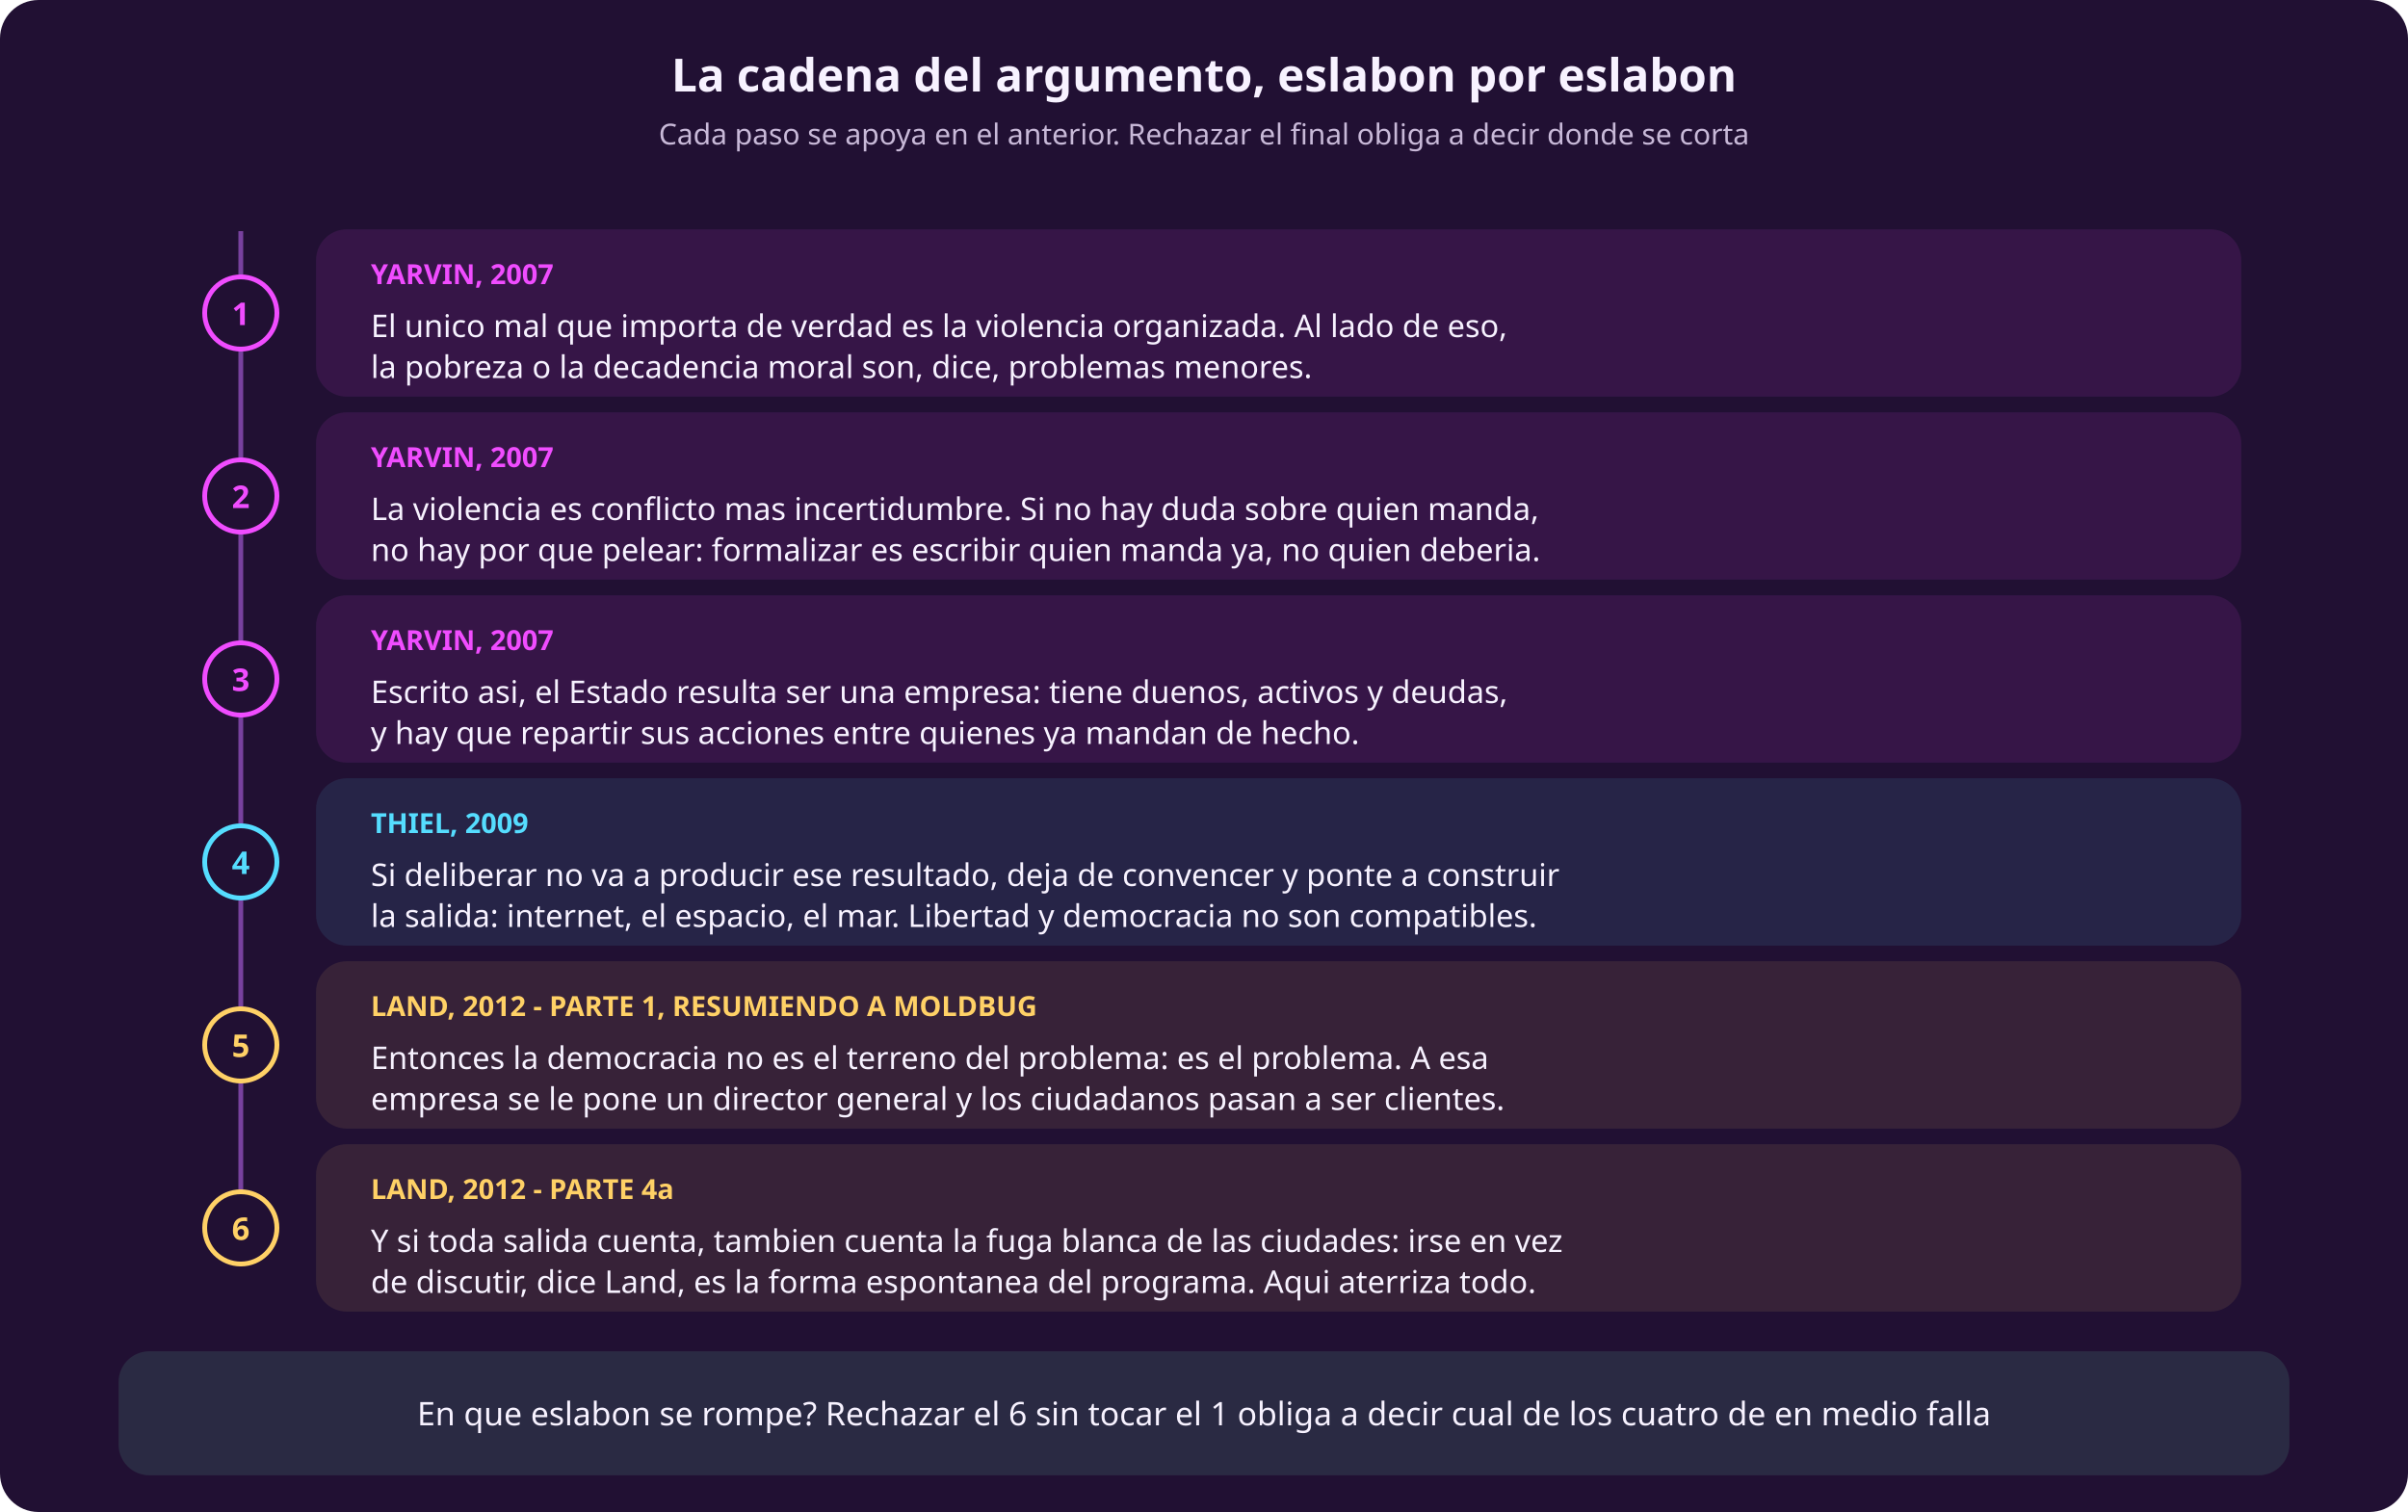
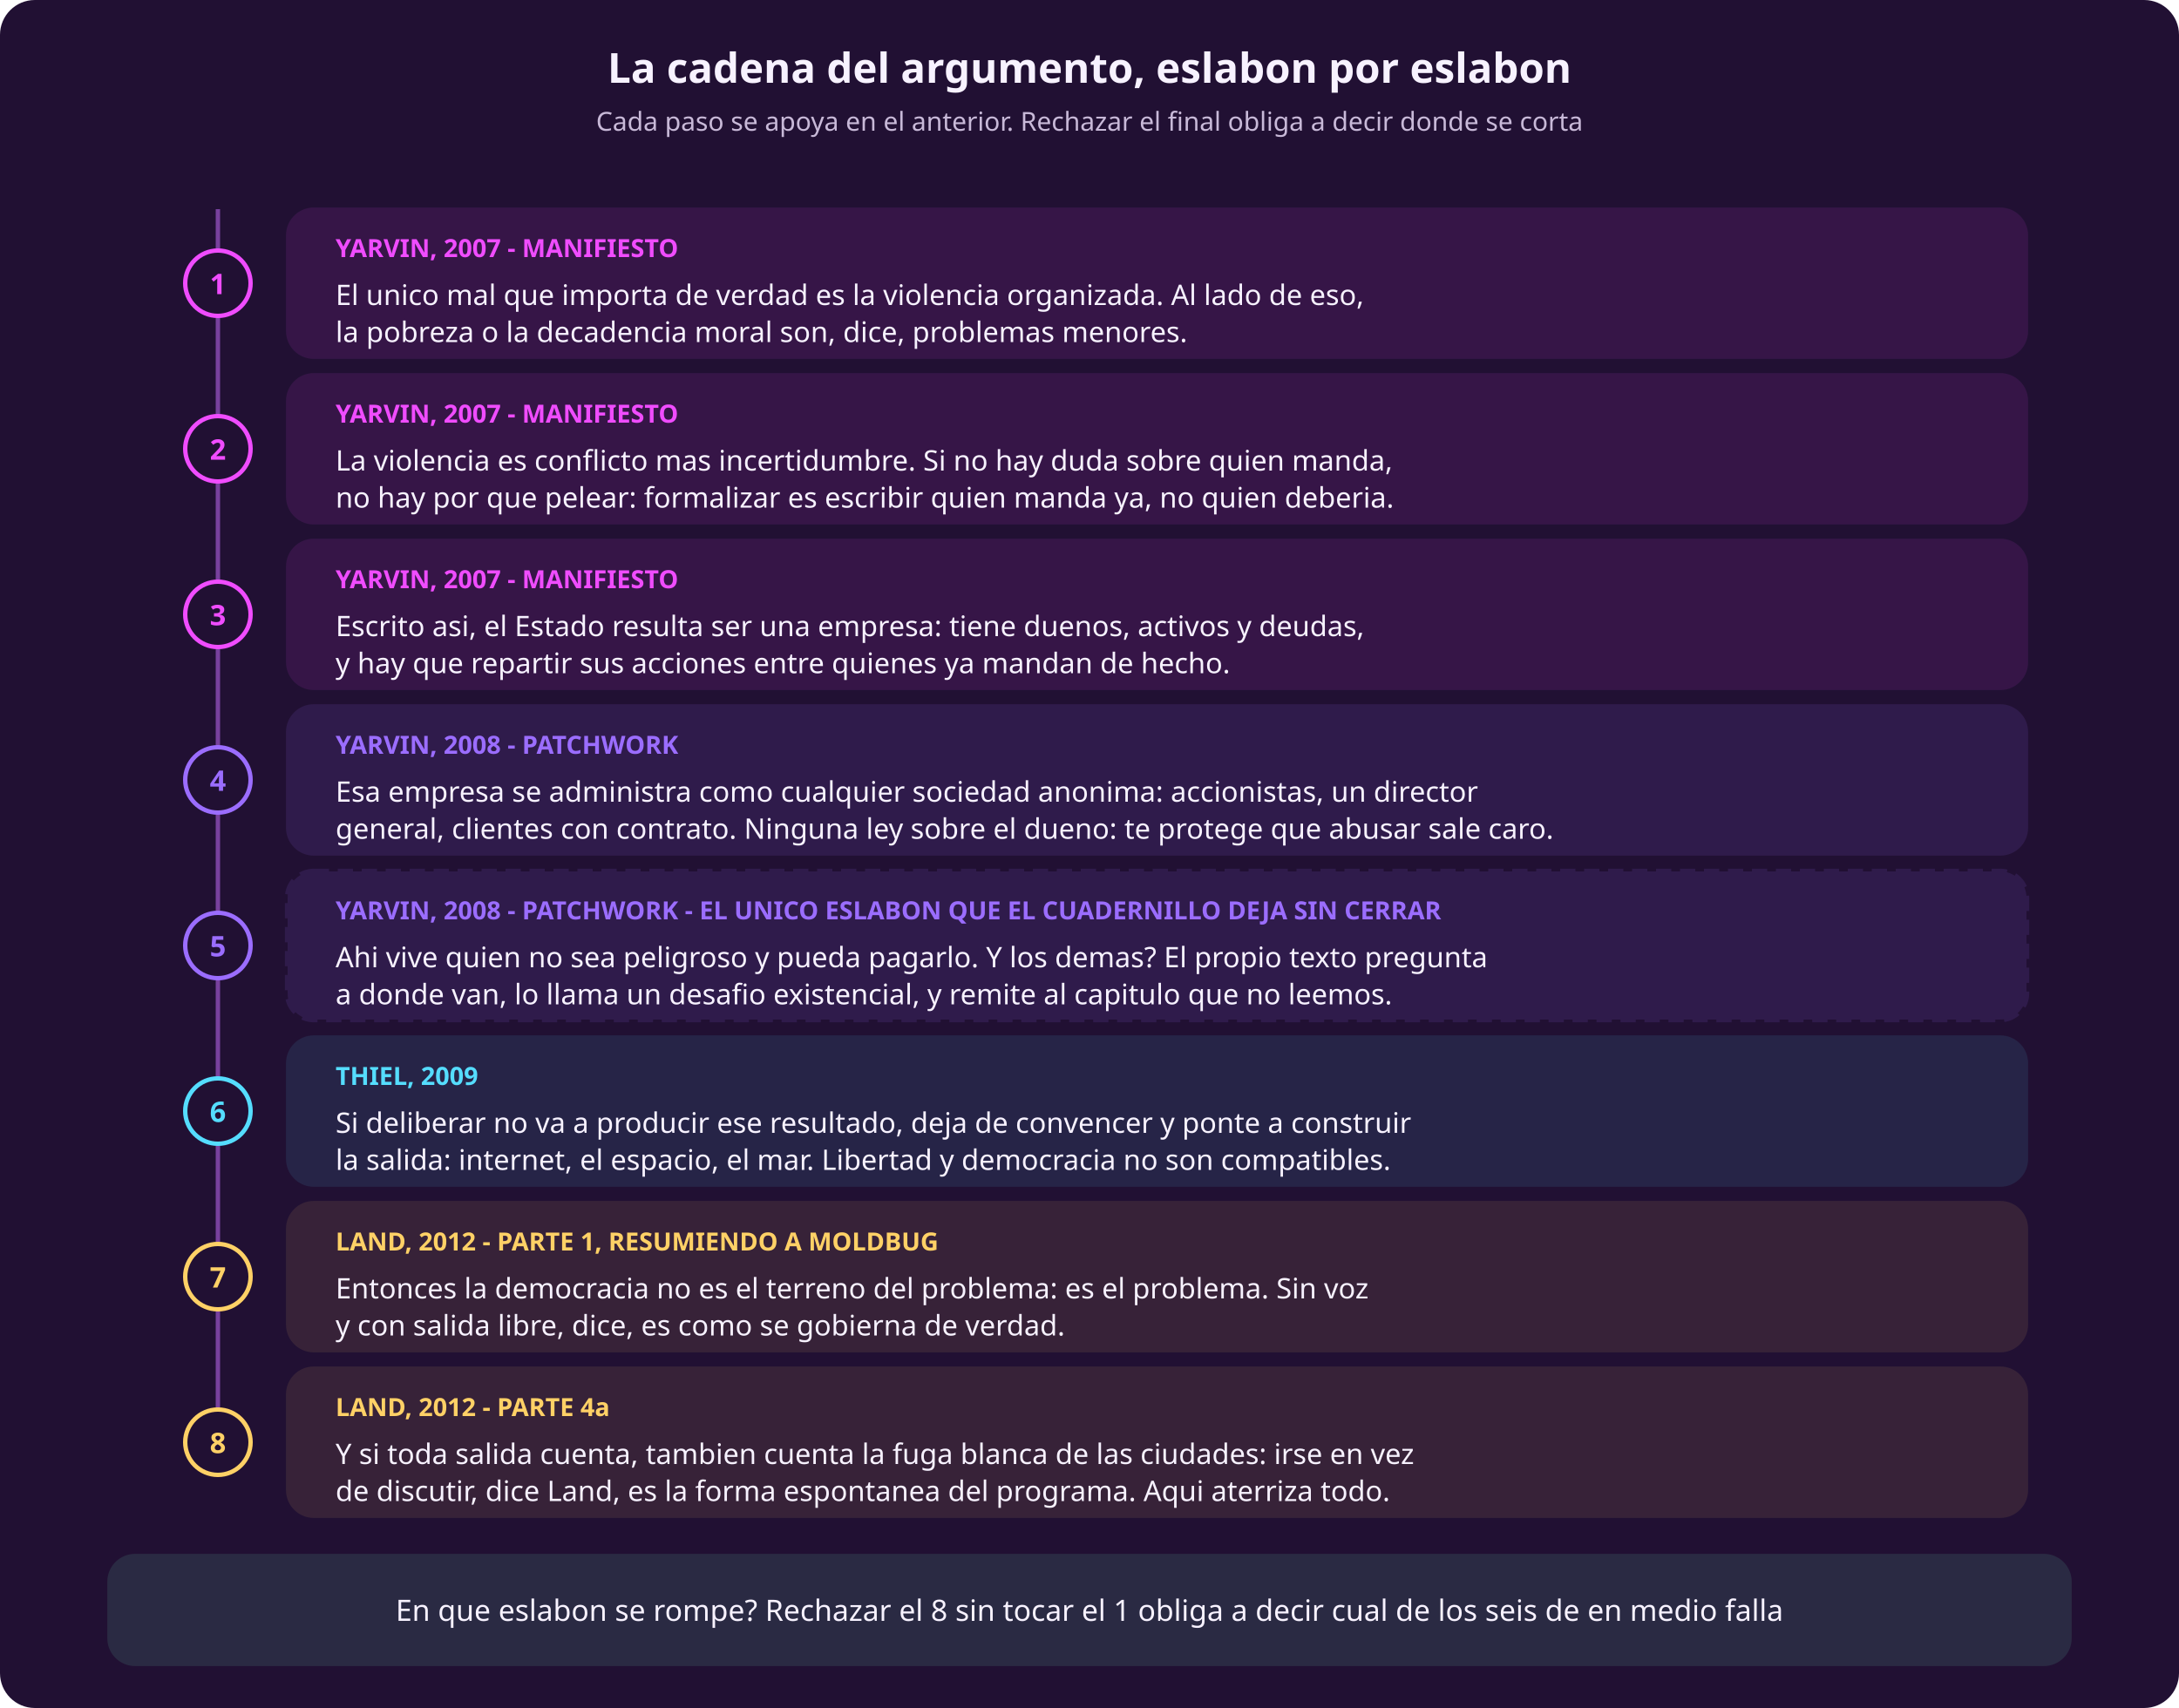
- <svg xmlns="http://www.w3.org/2000/svg" width="1000" height="628" viewBox="0 0 1000 628" role="img" aria-label="La cadena del argumento de la salida, en seis eslabones encadenados de arriba abajo. Uno, de Yarvin: el unico mal que importa de verdad es la violencia organizada; al lado de eso, la pobreza o la decadencia moral son problemas menores. Dos, de Yarvin: la violencia nace de la incertidumbre sobre quien manda, asi que formalizar es escribir quien manda ya. Tres, de Yarvin: escrito asi, el Estado resulta ser una empresa con duenos, activos y deudas, y lo que hay que hacer es repartir sus acciones entre quienes ya mandan. Cuatro, de Thiel: si deliberar no va a producir ese resultado, hay que dejar de convencer y ponerse a construir la salida. Cinco, de Land en la parte 1, resumiendo a Moldbug: entonces la democracia no es el terreno del problema sino el problema, y a esa empresa se le pone un director general mientras los ciudadanos pasan a ser clientes; sin voz y con salida libre. Seis, de Land en la parte 4a: si toda salida cuenta, tambien cuenta la fuga blanca de las ciudades estadounidenses. Abajo, la pregunta de la sesion: en que eslabon se rompe la cadena, porque los seis no encadenan igual de fuerte.">
-   <rect x="0" y="0" width="1000" height="628" rx="16" fill="#211033" />
+ <svg xmlns="http://www.w3.org/2000/svg" width="1000" height="784" viewBox="0 0 1000 784" role="img" aria-label="La cadena del argumento de la salida, en ocho eslabones encadenados de arriba abajo, bajo el subtitulo 'Cada paso se apoya en el anterior; rechazar el final obliga a decir donde se corta'. Uno, del manifiesto de Yarvin de 2007: el unico mal que importa de verdad es la violencia organizada; al lado de eso, la pobreza o la decadencia moral son, dice, problemas menores. Dos, del mismo texto: la violencia es conflicto mas incertidumbre, asi que formalizar es escribir quien manda ya, no quien deberia. Tres, del mismo texto: escrito asi, el Estado resulta ser una empresa con duenos, activos y deudas, y hay que repartir sus acciones entre quienes ya mandan de hecho. Cuatro, de Patchwork, de 2008: esa empresa se administra como cualquier sociedad anonima, con accionistas, un director general y clientes con contrato, sin ninguna ley sobre el dueno, y lo que protege al residente es que abusar sale caro. Cinco, del mismo texto y dibujado con borde punteado porque es el unico eslabon que el cuadernillo deja sin cerrar: ahi vive quien no sea peligroso y pueda pagarlo, y el propio texto pregunta a donde van los demas, lo llama un desafio existencial y remite al capitulo que no leemos. Seis, de Thiel: si deliberar no va a producir ese resultado, hay que dejar de convencer y ponerse a construir la salida -internet, el espacio, el mar- porque libertad y democracia no son compatibles. Siete, de Land en la parte 1, resumiendo a Moldbug: entonces la democracia no es el terreno del problema, es el problema, y sin voz y con salida libre es como se gobierna de verdad. Ocho, de Land en la parte 4a: si toda salida cuenta, tambien cuenta la fuga blanca de las ciudades, que seria la forma espontanea del programa. Abajo, la pregunta de la sesion: en que eslabon se rompe la cadena, ya que rechazar el ocho sin tocar el uno obliga a decir cual de los seis de en medio falla.">
+   <rect x="0" y="0" width="1000" height="784" rx="16" fill="#211033" />
  <text x="500" y="38" fill="#f7f2ff" font-family="system-ui, sans-serif" font-size="19" font-weight="600" text-anchor="middle">La cadena del argumento, eslabon por eslabon</text>
  <text x="500" y="60" fill="#c8b9d8" font-family="system-ui, sans-serif" font-size="12" text-anchor="middle">Cada paso se apoya en el anterior. Rechazar el final obliga a decir donde se corta</text>
-   <line x1="100" y1="96" x2="100" y2="510" stroke="#78419e" stroke-width="2" />
+   <line x1="100" y1="96" x2="100" y2="662" stroke="#78419e" stroke-width="2" />
  <circle cx="100" cy="130" r="15" fill="#211033" stroke="#f04cff" stroke-width="2" />
  <text x="100" y="135" fill="#f04cff" font-family="system-ui, sans-serif" font-size="13" font-weight="600" text-anchor="middle">1</text>
  <rect x="132" y="96" width="798" height="68" rx="12" fill="#f04cff" opacity="0.10" stroke="#f04cff" stroke-width="1.5" />
-   <text x="154" y="118" fill="#f04cff" font-family="system-ui, sans-serif" font-size="11.5" font-weight="600" text-anchor="start">YARVIN, 2007</text>
+   <text x="154" y="118" fill="#f04cff" font-family="system-ui, sans-serif" font-size="11.5" font-weight="600" text-anchor="start">YARVIN, 2007 - MANIFIESTO</text>
  <text x="154" y="140" fill="#f7f2ff" font-family="system-ui, sans-serif" font-size="13" text-anchor="start">El unico mal que importa de verdad es la violencia organizada. Al lado de eso,</text>
  <text x="154" y="157" fill="#f7f2ff" font-family="system-ui, sans-serif" font-size="13" text-anchor="start">la pobreza o la decadencia moral son, dice, problemas menores.</text>
  <circle cx="100" cy="206" r="15" fill="#211033" stroke="#f04cff" stroke-width="2" />
  <text x="100" y="211" fill="#f04cff" font-family="system-ui, sans-serif" font-size="13" font-weight="600" text-anchor="middle">2</text>
  <rect x="132" y="172" width="798" height="68" rx="12" fill="#f04cff" opacity="0.10" stroke="#f04cff" stroke-width="1.5" />
-   <text x="154" y="194" fill="#f04cff" font-family="system-ui, sans-serif" font-size="11.5" font-weight="600" text-anchor="start">YARVIN, 2007</text>
+   <text x="154" y="194" fill="#f04cff" font-family="system-ui, sans-serif" font-size="11.5" font-weight="600" text-anchor="start">YARVIN, 2007 - MANIFIESTO</text>
  <text x="154" y="216" fill="#f7f2ff" font-family="system-ui, sans-serif" font-size="13" text-anchor="start">La violencia es conflicto mas incertidumbre. Si no hay duda sobre quien manda,</text>
  <text x="154" y="233" fill="#f7f2ff" font-family="system-ui, sans-serif" font-size="13" text-anchor="start">no hay por que pelear: formalizar es escribir quien manda ya, no quien deberia.</text>
  <circle cx="100" cy="282" r="15" fill="#211033" stroke="#f04cff" stroke-width="2" />
  <text x="100" y="287" fill="#f04cff" font-family="system-ui, sans-serif" font-size="13" font-weight="600" text-anchor="middle">3</text>
  <rect x="132" y="248" width="798" height="68" rx="12" fill="#f04cff" opacity="0.10" stroke="#f04cff" stroke-width="1.5" />
-   <text x="154" y="270" fill="#f04cff" font-family="system-ui, sans-serif" font-size="11.5" font-weight="600" text-anchor="start">YARVIN, 2007</text>
+   <text x="154" y="270" fill="#f04cff" font-family="system-ui, sans-serif" font-size="11.5" font-weight="600" text-anchor="start">YARVIN, 2007 - MANIFIESTO</text>
  <text x="154" y="292" fill="#f7f2ff" font-family="system-ui, sans-serif" font-size="13" text-anchor="start">Escrito asi, el Estado resulta ser una empresa: tiene duenos, activos y deudas,</text>
  <text x="154" y="309" fill="#f7f2ff" font-family="system-ui, sans-serif" font-size="13" text-anchor="start">y hay que repartir sus acciones entre quienes ya mandan de hecho.</text>
-   <circle cx="100" cy="358" r="15" fill="#211033" stroke="#55ddff" stroke-width="2" />
-   <text x="100" y="363" fill="#55ddff" font-family="system-ui, sans-serif" font-size="13" font-weight="600" text-anchor="middle">4</text>
-   <rect x="132" y="324" width="798" height="68" rx="12" fill="#55ddff" opacity="0.10" stroke="#55ddff" stroke-width="1.5" />
-   <text x="154" y="346" fill="#55ddff" font-family="system-ui, sans-serif" font-size="11.5" font-weight="600" text-anchor="start">THIEL, 2009</text>
-   <text x="154" y="368" fill="#f7f2ff" font-family="system-ui, sans-serif" font-size="13" text-anchor="start">Si deliberar no va a producir ese resultado, deja de convencer y ponte a construir</text>
-   <text x="154" y="385" fill="#f7f2ff" font-family="system-ui, sans-serif" font-size="13" text-anchor="start">la salida: internet, el espacio, el mar. Libertad y democracia no son compatibles.</text>
-   <circle cx="100" cy="434" r="15" fill="#211033" stroke="#ffd166" stroke-width="2" />
-   <text x="100" y="439" fill="#ffd166" font-family="system-ui, sans-serif" font-size="13" font-weight="600" text-anchor="middle">5</text>
-   <rect x="132" y="400" width="798" height="68" rx="12" fill="#ffd166" opacity="0.10" stroke="#ffd166" stroke-width="1.5" />
-   <text x="154" y="422" fill="#ffd166" font-family="system-ui, sans-serif" font-size="11.5" font-weight="600" text-anchor="start">LAND, 2012 - PARTE 1, RESUMIENDO A MOLDBUG</text>
-   <text x="154" y="444" fill="#f7f2ff" font-family="system-ui, sans-serif" font-size="13" text-anchor="start">Entonces la democracia no es el terreno del problema: es el problema. A esa</text>
-   <text x="154" y="461" fill="#f7f2ff" font-family="system-ui, sans-serif" font-size="13" text-anchor="start">empresa se le pone un director general y los ciudadanos pasan a ser clientes.</text>
-   <circle cx="100" cy="510" r="15" fill="#211033" stroke="#ffd166" stroke-width="2" />
-   <text x="100" y="515" fill="#ffd166" font-family="system-ui, sans-serif" font-size="13" font-weight="600" text-anchor="middle">6</text>
-   <rect x="132" y="476" width="798" height="68" rx="12" fill="#ffd166" opacity="0.10" stroke="#ffd166" stroke-width="1.5" />
-   <text x="154" y="498" fill="#ffd166" font-family="system-ui, sans-serif" font-size="11.5" font-weight="600" text-anchor="start">LAND, 2012 - PARTE 4a</text>
-   <text x="154" y="520" fill="#f7f2ff" font-family="system-ui, sans-serif" font-size="13" text-anchor="start">Y si toda salida cuenta, tambien cuenta la fuga blanca de las ciudades: irse en vez</text>
-   <text x="154" y="537" fill="#f7f2ff" font-family="system-ui, sans-serif" font-size="13" text-anchor="start">de discutir, dice Land, es la forma espontanea del programa. Aqui aterriza todo.</text>
-   <rect x="50" y="562" width="900" height="50" rx="12" fill="#72f1b8" opacity="0.12" stroke="#72f1b8" stroke-width="1.5" />
-   <text x="500" y="592" fill="#f7f2ff" font-family="system-ui, sans-serif" font-size="13.5" text-anchor="middle">En que eslabon se rompe? Rechazar el 6 sin tocar el 1 obliga a decir cual de los cuatro de en medio falla</text>
+   <circle cx="100" cy="358" r="15" fill="#211033" stroke="#9b6dff" stroke-width="2" />
+   <text x="100" y="363" fill="#9b6dff" font-family="system-ui, sans-serif" font-size="13" font-weight="600" text-anchor="middle">4</text>
+   <rect x="132" y="324" width="798" height="68" rx="12" fill="#9b6dff" opacity="0.12" stroke="#9b6dff" stroke-width="1.5" />
+   <text x="154" y="346" fill="#9b6dff" font-family="system-ui, sans-serif" font-size="11.5" font-weight="600" text-anchor="start">YARVIN, 2008 - PATCHWORK</text>
+   <text x="154" y="368" fill="#f7f2ff" font-family="system-ui, sans-serif" font-size="13" text-anchor="start">Esa empresa se administra como cualquier sociedad anonima: accionistas, un director</text>
+   <text x="154" y="385" fill="#f7f2ff" font-family="system-ui, sans-serif" font-size="13" text-anchor="start">general, clientes con contrato. Ninguna ley sobre el dueno: te protege que abusar sale caro.</text>
+   <circle cx="100" cy="434" r="15" fill="#211033" stroke="#9b6dff" stroke-width="2" />
+   <text x="100" y="439" fill="#9b6dff" font-family="system-ui, sans-serif" font-size="13" font-weight="600" text-anchor="middle">5</text>
+   <rect x="132" y="400" width="798" height="68" rx="12" fill="#9b6dff" opacity="0.12" stroke="#9b6dff" stroke-width="2.5" stroke-dasharray="7 4" />
+   <text x="154" y="422" fill="#9b6dff" font-family="system-ui, sans-serif" font-size="11.5" font-weight="600" text-anchor="start">YARVIN, 2008 - PATCHWORK - EL UNICO ESLABON QUE EL CUADERNILLO DEJA SIN CERRAR</text>
+   <text x="154" y="444" fill="#f7f2ff" font-family="system-ui, sans-serif" font-size="13" text-anchor="start">Ahi vive quien no sea peligroso y pueda pagarlo. Y los demas? El propio texto pregunta</text>
+   <text x="154" y="461" fill="#f7f2ff" font-family="system-ui, sans-serif" font-size="13" text-anchor="start">a donde van, lo llama un desafio existencial, y remite al capitulo que no leemos.</text>
+   <circle cx="100" cy="510" r="15" fill="#211033" stroke="#55ddff" stroke-width="2" />
+   <text x="100" y="515" fill="#55ddff" font-family="system-ui, sans-serif" font-size="13" font-weight="600" text-anchor="middle">6</text>
+   <rect x="132" y="476" width="798" height="68" rx="12" fill="#55ddff" opacity="0.10" stroke="#55ddff" stroke-width="1.5" />
+   <text x="154" y="498" fill="#55ddff" font-family="system-ui, sans-serif" font-size="11.5" font-weight="600" text-anchor="start">THIEL, 2009</text>
+   <text x="154" y="520" fill="#f7f2ff" font-family="system-ui, sans-serif" font-size="13" text-anchor="start">Si deliberar no va a producir ese resultado, deja de convencer y ponte a construir</text>
+   <text x="154" y="537" fill="#f7f2ff" font-family="system-ui, sans-serif" font-size="13" text-anchor="start">la salida: internet, el espacio, el mar. Libertad y democracia no son compatibles.</text>
+   <circle cx="100" cy="586" r="15" fill="#211033" stroke="#ffd166" stroke-width="2" />
+   <text x="100" y="591" fill="#ffd166" font-family="system-ui, sans-serif" font-size="13" font-weight="600" text-anchor="middle">7</text>
+   <rect x="132" y="552" width="798" height="68" rx="12" fill="#ffd166" opacity="0.10" stroke="#ffd166" stroke-width="1.5" />
+   <text x="154" y="574" fill="#ffd166" font-family="system-ui, sans-serif" font-size="11.5" font-weight="600" text-anchor="start">LAND, 2012 - PARTE 1, RESUMIENDO A MOLDBUG</text>
+   <text x="154" y="596" fill="#f7f2ff" font-family="system-ui, sans-serif" font-size="13" text-anchor="start">Entonces la democracia no es el terreno del problema: es el problema. Sin voz</text>
+   <text x="154" y="613" fill="#f7f2ff" font-family="system-ui, sans-serif" font-size="13" text-anchor="start">y con salida libre, dice, es como se gobierna de verdad.</text>
+   <circle cx="100" cy="662" r="15" fill="#211033" stroke="#ffd166" stroke-width="2" />
+   <text x="100" y="667" fill="#ffd166" font-family="system-ui, sans-serif" font-size="13" font-weight="600" text-anchor="middle">8</text>
+   <rect x="132" y="628" width="798" height="68" rx="12" fill="#ffd166" opacity="0.10" stroke="#ffd166" stroke-width="1.5" />
+   <text x="154" y="650" fill="#ffd166" font-family="system-ui, sans-serif" font-size="11.5" font-weight="600" text-anchor="start">LAND, 2012 - PARTE 4a</text>
+   <text x="154" y="672" fill="#f7f2ff" font-family="system-ui, sans-serif" font-size="13" text-anchor="start">Y si toda salida cuenta, tambien cuenta la fuga blanca de las ciudades: irse en vez</text>
+   <text x="154" y="689" fill="#f7f2ff" font-family="system-ui, sans-serif" font-size="13" text-anchor="start">de discutir, dice Land, es la forma espontanea del programa. Aqui aterriza todo.</text>
+   <rect x="50" y="714" width="900" height="50" rx="12" fill="#72f1b8" opacity="0.12" stroke="#72f1b8" stroke-width="1.5" />
+   <text x="500" y="744" fill="#f7f2ff" font-family="system-ui, sans-serif" font-size="13.5" text-anchor="middle">En que eslabon se rompe? Rechazar el 8 sin tocar el 1 obliga a decir cual de los seis de en medio falla</text>
</svg>
